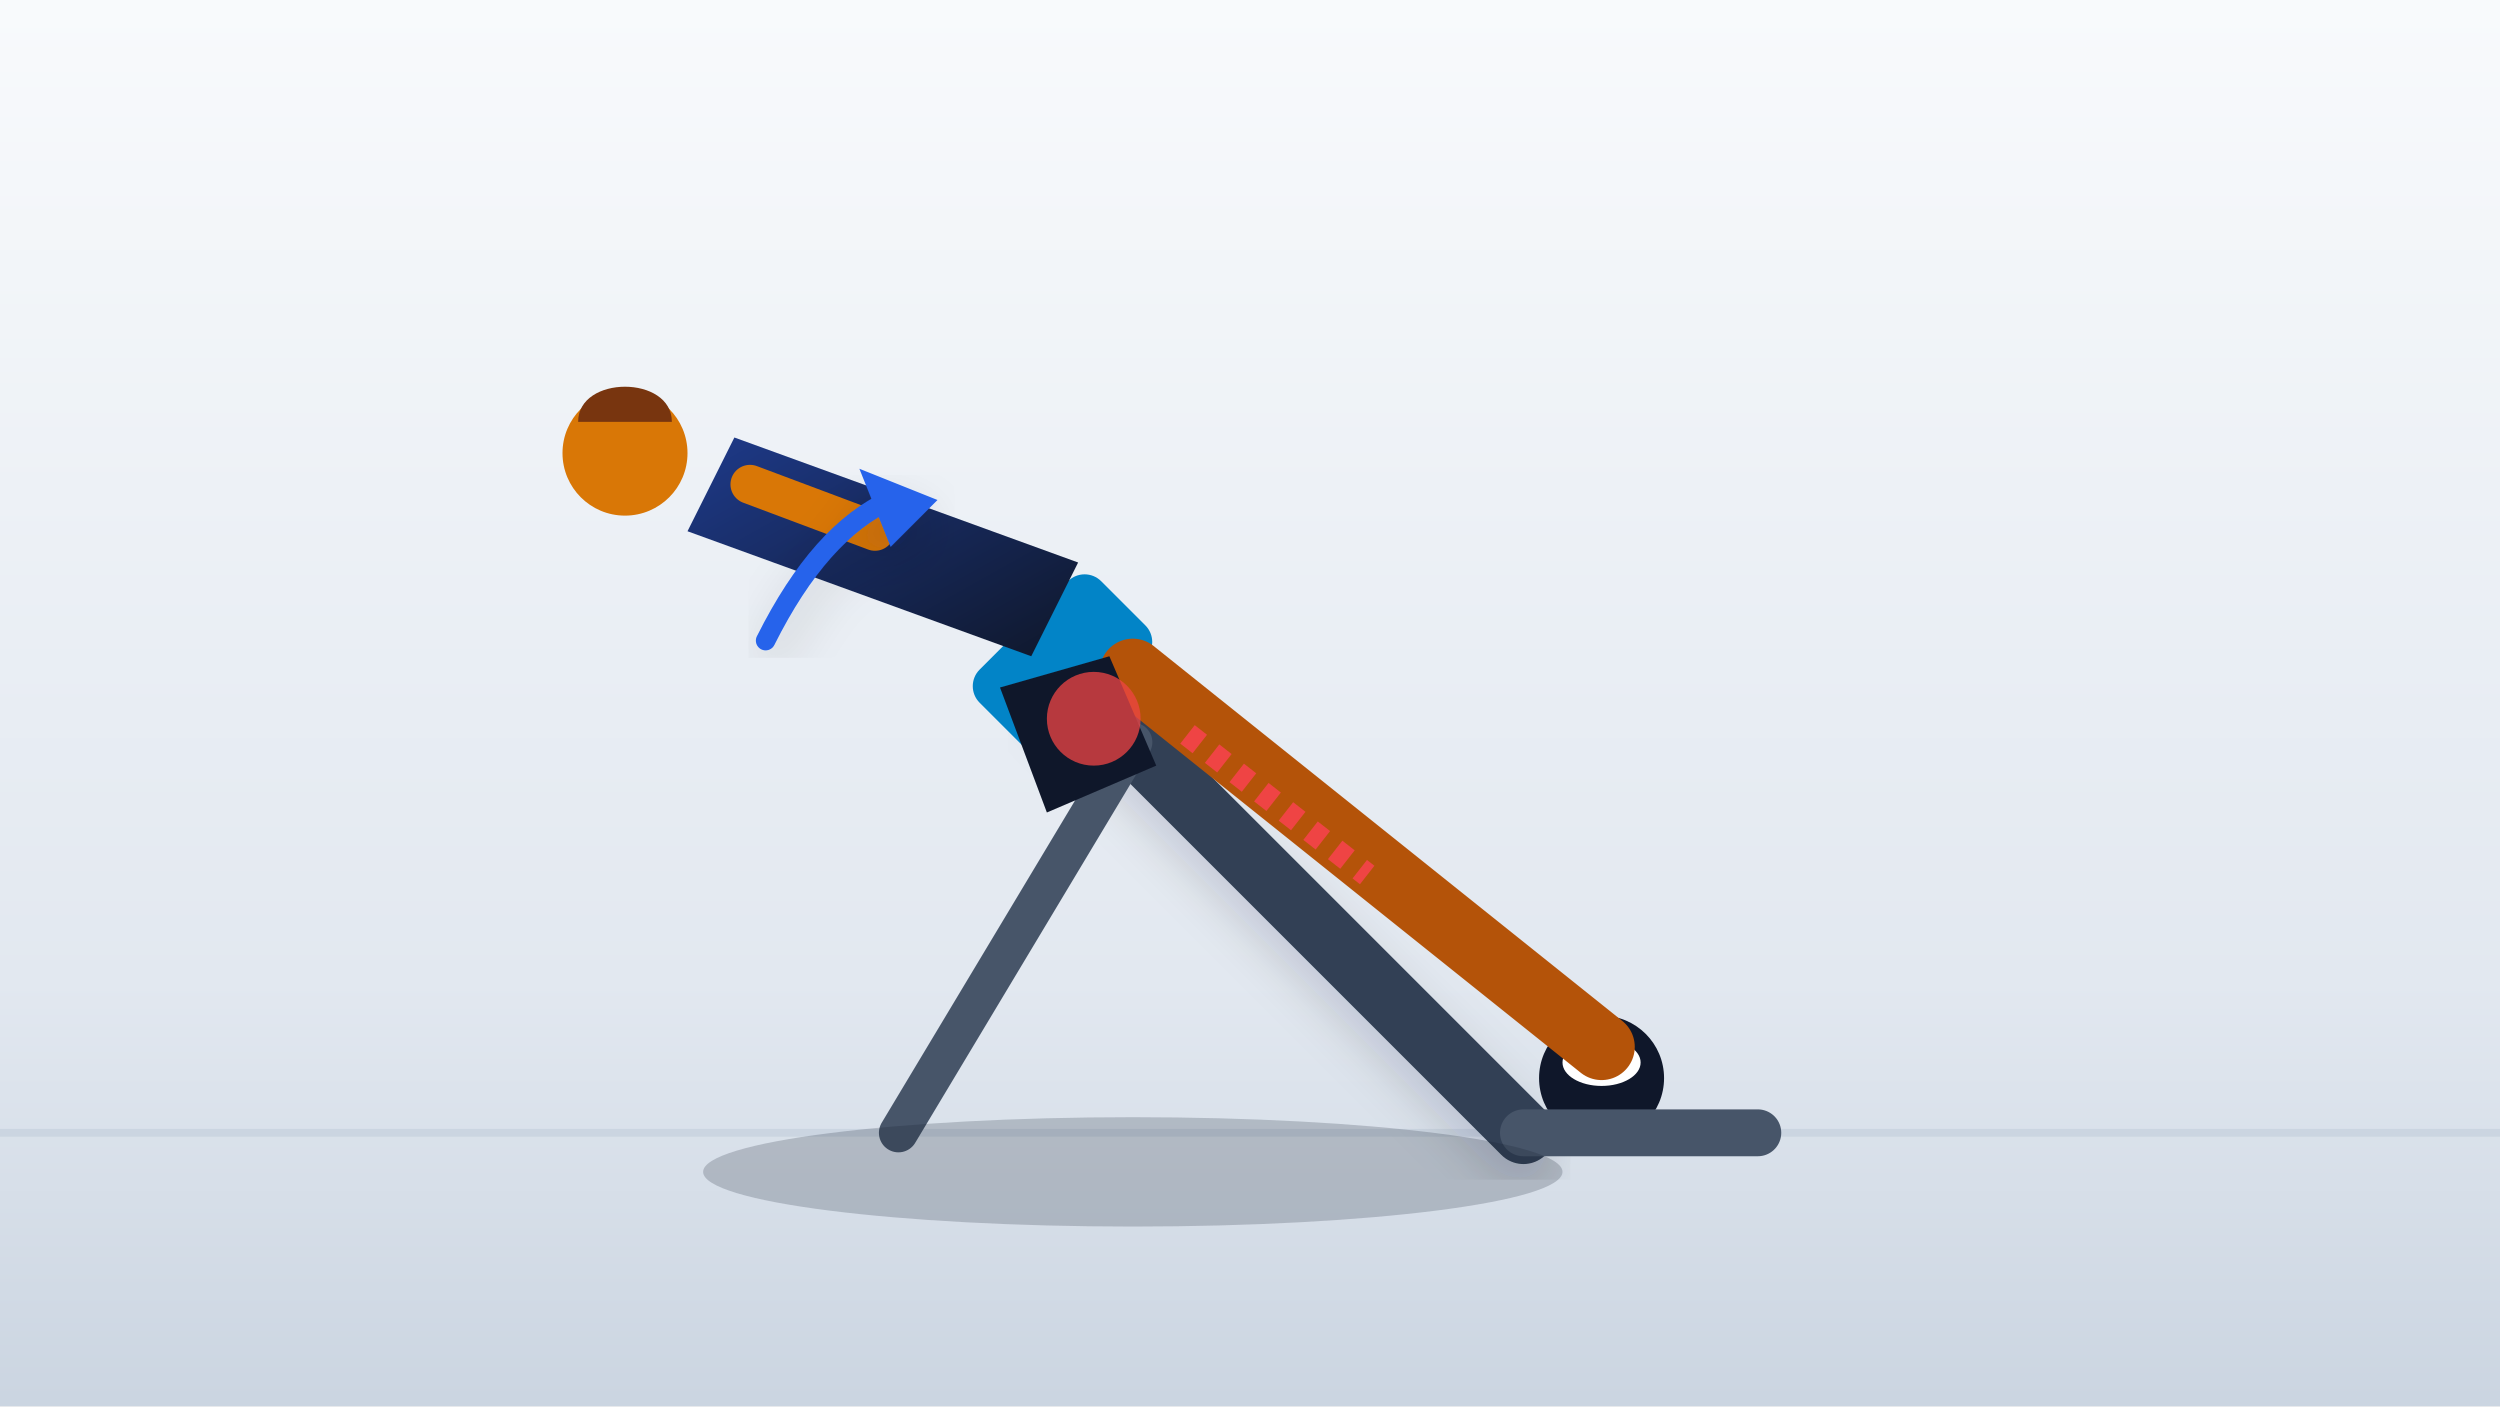
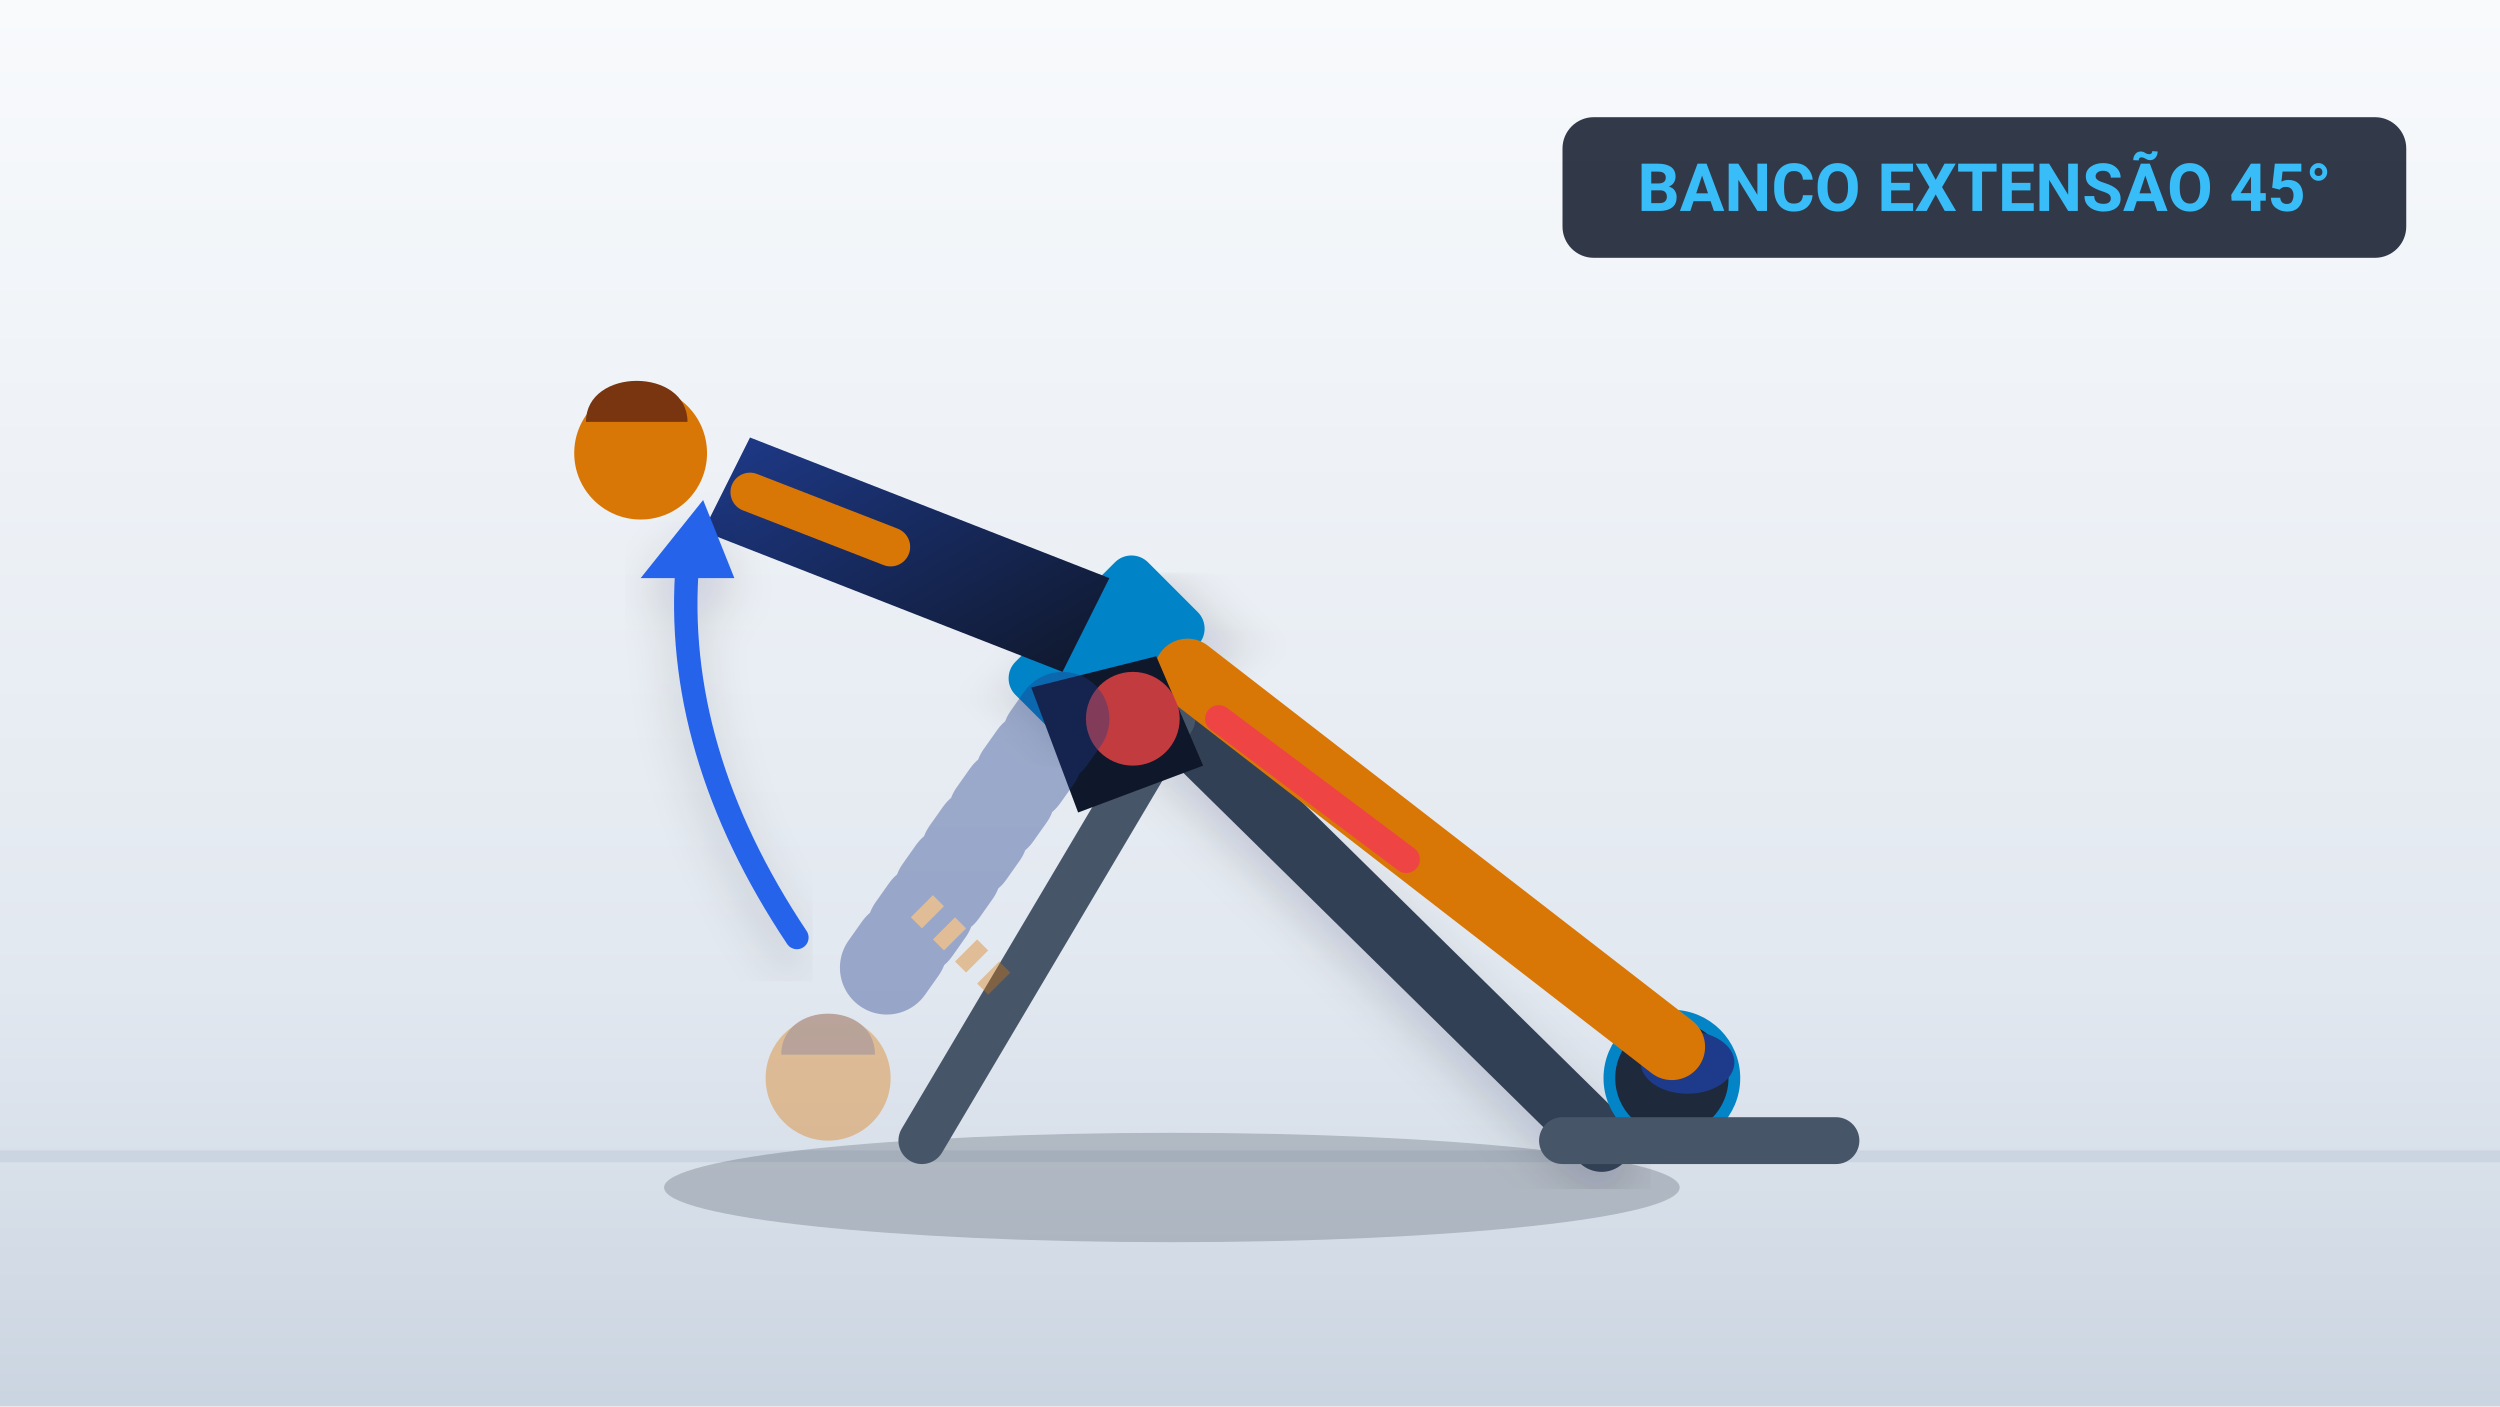
<svg xmlns="http://www.w3.org/2000/svg" viewBox="0 0 320 180" width="100%" height="100%" preserveAspectRatio="xMidYMid meet">
  <defs>
    <linearGradient id="gymFloor" x1="0" y1="0" x2="0" y2="1">
      <stop offset="0%" stop-color="#f8fafc" />
      <stop offset="70%" stop-color="#e2e8f0" />
      <stop offset="100%" stop-color="#cbd5e1" />
    </linearGradient>
    <linearGradient id="benchGrad" x1="0" y1="0" x2="1" y2="1">
      <stop offset="0%" stop-color="#1e293b" />
      <stop offset="100%" stop-color="#334155" />
    </linearGradient>
    <linearGradient id="kitGrad" x1="0" y1="0" x2="1" y2="1">
      <stop offset="0%" stop-color="#1e3a8a" />
      <stop offset="100%" stop-color="#0f172a" />
    </linearGradient>
    <filter id="dropShadow" x="-10%" y="-10%" width="120%" height="120%">
-       <feDropShadow dx="0" dy="3" stdDeviation="3" flood-color="#0f172a" flood-opacity="0.15" />
+       <feDropShadow dx="0" dy="3" stdDeviation="3" flood-color="#0f172a" flood-opacity="0.16" />
    </filter>
  </defs>
  <rect width="320" height="180" fill="url(#gymFloor)" />
-   <line x1="0" y1="145" x2="320" y2="145" stroke="#cbd5e1" stroke-width="1" />
-   <line x1="195" y1="145" x2="135" y2="85" stroke="#334155" stroke-width="8" stroke-linecap="round" filter="url(#dropShadow)" />
-   <rect x="125" y="78" width="22" height="14" rx="3" transform="rotate(-45 136 85)" fill="#0284c7" />
-   <circle cx="205" cy="138" r="8" fill="#0f172a" />
-   <line x1="195" y1="145" x2="225" y2="145" stroke="#475569" stroke-width="6" stroke-linecap="round" />
-   <line x1="145" y1="95" x2="115" y2="145" stroke="#475569" stroke-width="5" stroke-linecap="round" />
-   <ellipse cx="145" cy="150" rx="55" ry="7" fill="#0f172a" opacity="0.2" />
-   <ellipse cx="205" cy="136" rx="5" ry="3" fill="#ffffff" />
-   <path d="M205,134 L145,86" stroke="#b45309" stroke-width="8.5" stroke-linecap="round" />
-   <path d="M142,84 L128,88 L134,104 L148,98 Z" fill="#0f172a" />
-   <circle cx="140" cy="92" r="6" fill="#ef4444" opacity="0.75" />
-   <path d="M132,84 L88,68 L94,56 L138,72 Z" fill="url(#kitGrad)" />
-   <circle cx="80" cy="58" r="8" fill="#d97706" />
-   <path d="M74,54 C74,48 86,48 86,54 Z" fill="#78350f" />
-   <path d="M96,62 L112,68" stroke="#d97706" stroke-width="5" stroke-linecap="round" />
-   <path d="M152,94 L175,112" stroke="#ef4444" stroke-width="3" stroke-dasharray="2,2" />
+   <line x1="0" y1="148" x2="320" y2="148" stroke="#cbd5e1" stroke-width="1.5" />
+   <ellipse cx="150" cy="152" rx="65" ry="7" fill="#0f172a" opacity="0.2" />
+   <line x1="205" y1="146" x2="142" y2="84" stroke="#334155" stroke-width="8" stroke-linecap="round" filter="url(#dropShadow)" />
+   <rect x="130" y="76" width="24" height="15" rx="3" transform="rotate(-45 142 84)" fill="#0284c7" filter="url(#dropShadow)" />
+   <circle cx="214" cy="138" r="8" fill="#1e293b" stroke="#0284c7" stroke-width="1.5" />
+   <line x1="200" y1="146" x2="235" y2="146" stroke="#475569" stroke-width="6" stroke-linecap="round" />
+   <line x1="150" y1="92" x2="118" y2="146" stroke="#475569" stroke-width="6" stroke-linecap="round" />
+   <ellipse cx="216" cy="136" rx="6" ry="4" fill="#1e3a8a" />
+   <path d="M214,134 L152,86" stroke="#d97706" stroke-width="8.5" stroke-linecap="round" />
+   <path d="M148,84 L132,88 L138,104 L154,98 Z" fill="#0f172a" />
+   <circle cx="145" cy="92" r="6" fill="#ef4444" opacity="0.8" />
+   <g opacity="0.38">
+     <path d="M136,92 L112,126" stroke="#1e3a8a" stroke-width="12" stroke-dasharray="3,3" stroke-linecap="round" />
+     <circle cx="106" cy="138" r="8" fill="#d97706" />
+     <path d="M100,135 C100,128 112,128 112,135 Z" fill="#78350f" />
+     <line x1="118" y1="116" x2="128" y2="126" stroke="#d97706" stroke-width="4" stroke-dasharray="2,2" />
+   </g>
+   <path d="M136,86 L90,68 L96,56 L142,74 Z" fill="url(#kitGrad)" />
+   <circle cx="82" cy="58" r="8.5" fill="#d97706" />
+   <path d="M75,54 C75,47 88,47 88,54 Z" fill="#78350f" />
+   <path d="M96,63 L114,70" stroke="#d97706" stroke-width="5" stroke-linecap="round" />
+   <path d="M156,92 L180,110" stroke="#ef4444" stroke-width="3.5" stroke-linecap="round" />
  <g filter="url(#dropShadow)">
-     <path d="M98,82 Q105,68 114,64" stroke="#2563eb" stroke-width="2.5" fill="none" stroke-linecap="round" />
-     <polygon points="110,60 120,64 114,70" fill="#2563eb" />
+     <path d="M102,120 Q86,96 88,72" fill="none" stroke="#2563eb" stroke-width="3" stroke-linecap="round" />
+     <polygon points="90,64 82,74 94,74" fill="#2563eb" />
  </g>
+   <rect x="200" y="15" width="108" height="18" rx="4" fill="#0f172a" opacity="0.85" />
+   <text x="254" y="27" fill="#38bdf8" font-size="8.5" font-family="-apple-system, BlinkMacSystemFont, 'Segoe UI', Roboto, sans-serif" font-weight="700" text-anchor="middle">BANCO EXTENSÃO 45°</text>
</svg>
